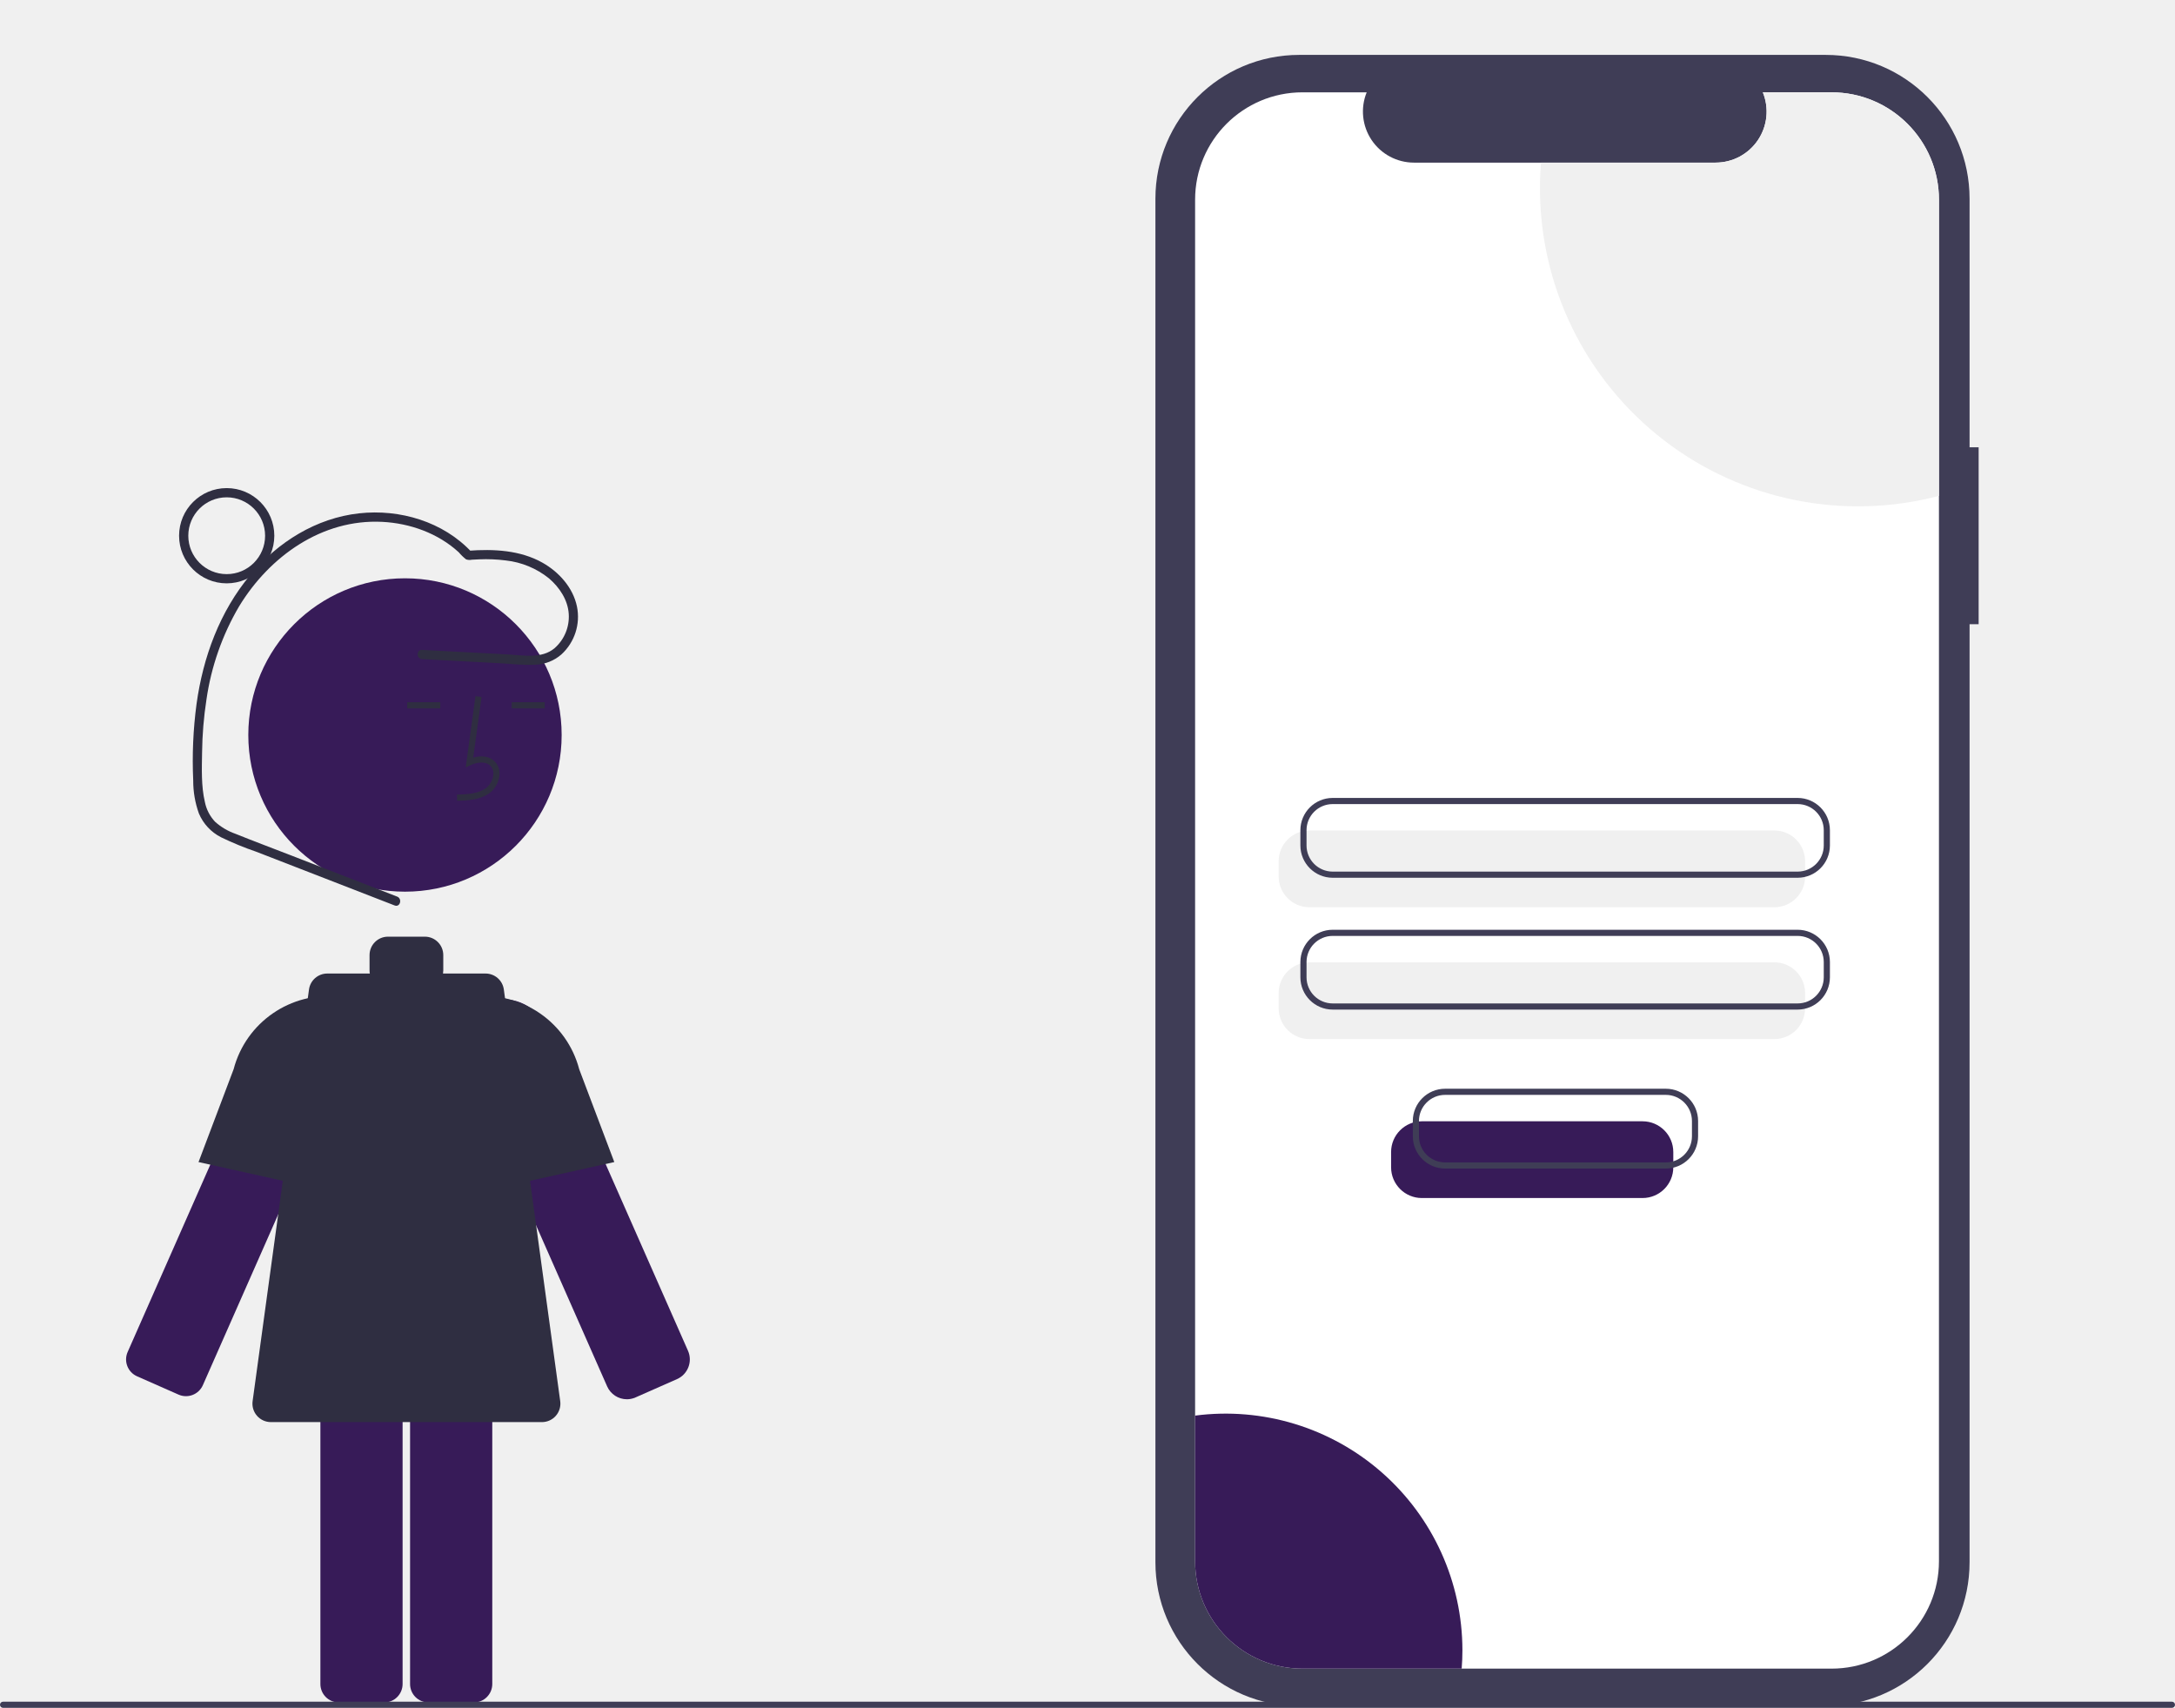
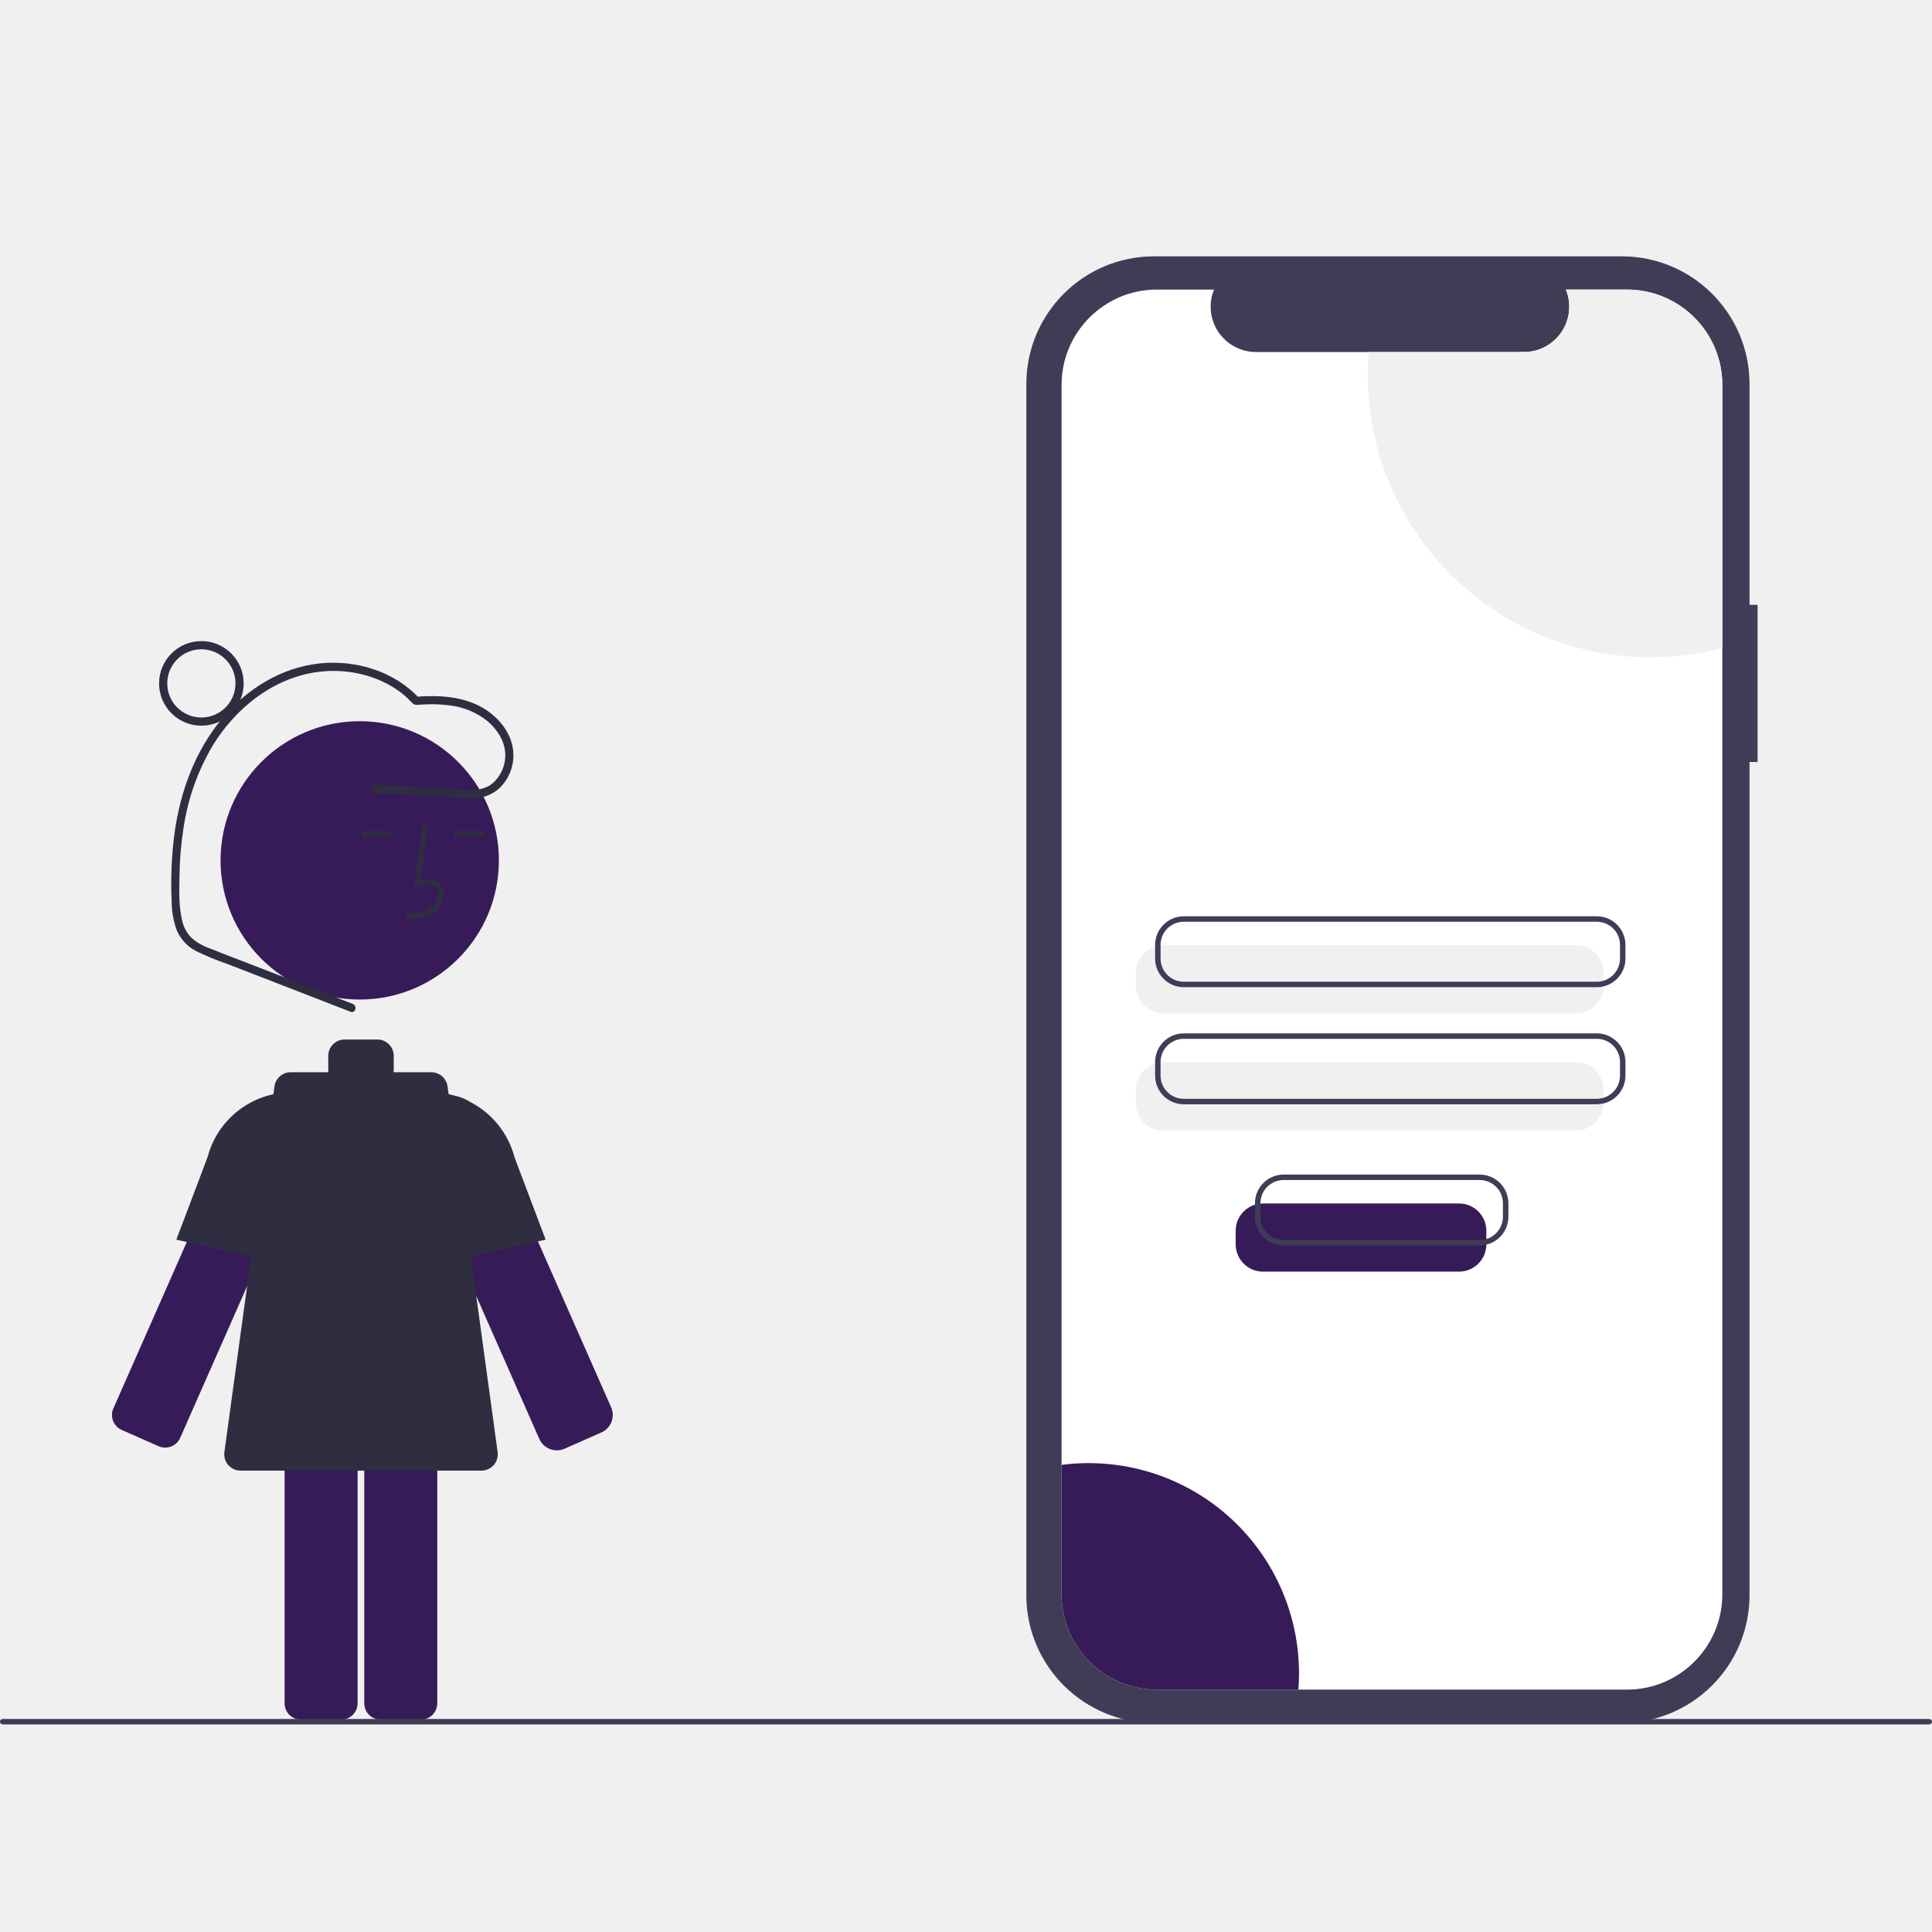
- <svg xmlns="http://www.w3.org/2000/svg" data-name="Layer 1" width="708" height="555.867" viewBox="0 0 708 555.867">
+ <svg xmlns="http://www.w3.org/2000/svg" data-name="Layer 1" width="200" height="200" viewBox="0 0 708 555.867">
  <path id="b10fb2cf-c586-4c5f-9fbf-e678f5ffa3db-131" data-name="Path 133" d="M890.465,679.515a211.722,211.722,0,0,1-46.196,37.27c-.392.241-.79.467-1.189.7l-27.639-24.463c.29-.27.612-.572.958-.905C836.992,672.563,939.229,535.838,946.042,502.544,945.572,505.317,952.189,614.094,890.465,679.515Z" transform="translate(-246 -172.0663)" fill="#f0f0f0" />
  <path id="a32c10c7-75df-4179-a648-6a8d2a687209-132" data-name="Path 134" d="M849.602,721.505c-.523.125-1.054.241-1.588.348l-20.735-18.353c.405-.141.879-.309,1.42-.496,8.897-3.15,35.394-12.66,61.764-23.492,28.334-11.644,56.533-24.8,62.598-33.227C951.76,648.244,911.686,707.622,849.602,721.505Z" transform="translate(-246 -172.0663)" fill="#f0f0f0" />
  <path d="M890.082,317.646h-2.953V236.753a46.819,46.819,0,0,0-46.819-46.819H668.926a46.819,46.819,0,0,0-46.819,46.819v443.789a46.819,46.819,0,0,0,46.819,46.819H840.31a46.819,46.819,0,0,0,46.819-46.819V375.228h2.953Z" transform="translate(-246 -172.0663)" fill="#3f3d56" />
  <path d="M877.163,237.074V680.217a34.957,34.957,0,0,1-34.969,34.957H669.984a34.954,34.954,0,0,1-34.957-34.957V237.074a34.954,34.954,0,0,1,34.957-34.957h20.898a16.619,16.619,0,0,0,15.383,22.88h98.181a16.601,16.601,0,0,0,15.384-22.88H842.193A34.957,34.957,0,0,1,877.163,237.074Z" transform="translate(-246 -172.0663)" fill="#fff" />
  <path d="M823.595,467.355H672.228a10.011,10.011,0,0,1-10-10v-4.978a10.011,10.011,0,0,1,10-10h151.367a10.011,10.011,0,0,1,10,10v4.978A10.011,10.011,0,0,1,823.595,467.355Z" transform="translate(-246 -172.0663)" fill="#f0f0f0" />
  <path d="M823.595,510.262H672.228a10.011,10.011,0,0,1-10-10v-4.978a10.011,10.011,0,0,1,10-10h151.367a10.011,10.011,0,0,1,10,10v4.978A10.011,10.011,0,0,1,823.595,510.262Z" transform="translate(-246 -172.0663)" fill="#f0f0f0" />
  <path d="M831.166,457.759H679.8a10.512,10.512,0,0,1-10.5-10.5v-4.978a10.512,10.512,0,0,1,10.5-10.5h151.367a10.512,10.512,0,0,1,10.5,10.5v4.978A10.512,10.512,0,0,1,831.166,457.759Zm-151.367-23.978a8.51,8.51,0,0,0-8.5,8.5v4.978a8.51,8.51,0,0,0,8.5,8.5h151.367a8.51,8.51,0,0,0,8.5-8.5v-4.978a8.51,8.51,0,0,0-8.5-8.5Z" transform="translate(-246 -172.0663)" fill="#3f3d56" />
  <path d="M831.166,500.666H679.8a10.512,10.512,0,0,1-10.5-10.5V485.189a10.512,10.512,0,0,1,10.5-10.5h151.367a10.512,10.512,0,0,1,10.5,10.5v4.978A10.512,10.512,0,0,1,831.166,500.666ZM679.8,476.689a8.51,8.51,0,0,0-8.5,8.5v4.978a8.51,8.51,0,0,0,8.5,8.5h151.367a8.51,8.51,0,0,0,8.5-8.5V485.189a8.51,8.51,0,0,0-8.5-8.5Z" transform="translate(-246 -172.0663)" fill="#3f3d56" />
  <path d="M877.163,237.074V333.464A103.539,103.539,0,0,1,747.28,233.389q0-4.24.341-8.392h56.826a16.601,16.601,0,0,0,15.384-22.88H842.193A34.957,34.957,0,0,1,877.163,237.074Z" transform="translate(-246 -172.0663)" fill="#f0f0f0" />
  <path d="M722.041,709.154c0,2.032-.076,4.038-.24,6.02H669.984a34.954,34.954,0,0,1-34.957-34.957v-47.4a77.073,77.073,0,0,1,87.013,76.337Z" transform="translate(-246 -172.0663)" fill="#371b58" />
  <path d="M304.121,625.985a6.007,6.007,0,0,0,7.911-3.067l46.679-105.794a13.379,13.379,0,0,0-17.077-17.876h-0a13.199,13.199,0,0,0-6.75,5.78,13.649,13.649,0,0,0-.654,1.293l-46.679,105.794a6,6,0,0,0,3.067,7.912Z" transform="translate(-246 -172.0663)" fill="#371b58" />
  <path d="M356.795,560.557l-46.172-10.261,11.428-30.232a31.95,31.95,0,0,1,34.299-23.628l.445.049Z" transform="translate(-246 -172.0663)" fill="#2f2e41" />
  <path d="M450.055,627.498a7.028,7.028,0,0,1-6.412-4.177L396.964,517.527a14.381,14.381,0,0,1,25.609-12.997v-0a14.618,14.618,0,0,1,.703,1.388l46.679,105.794a7,7,0,0,1-3.579,9.23l-13.961,6.16-.007-.016A6.944,6.944,0,0,1,450.055,627.498Z" transform="translate(-246 -172.0663)" fill="#371b58" />
  <path d="M385.485,591.169a6.007,6.007,0,0,0-6,6V720.183a6.007,6.007,0,0,0,6,6H400.245a6.007,6.007,0,0,0,6-6V597.169a6.007,6.007,0,0,0-6-6Z" transform="translate(-246 -172.0663)" fill="#371b58" />
  <path d="M356.293,591.169a6.007,6.007,0,0,0-6,6V720.183a6.007,6.007,0,0,0,6,6h14.76a6.007,6.007,0,0,0,6-6V597.169a6.007,6.007,0,0,0-6-6Z" transform="translate(-246 -172.0663)" fill="#371b58" />
  <circle cx="131.828" cy="239.224" r="51" fill="#371b58" />
  <path d="M394.8,432.699c3.306-.092,7.42-.207,10.59-2.522a8.133,8.133,0,0,0,3.2-6.073,5.471,5.471,0,0,0-1.86-4.493c-1.656-1.399-4.073-1.727-6.678-.961l2.699-19.726-1.981-.271L397.596,421.843l1.655-.759c1.918-.88,4.552-1.328,6.188.055a3.515,3.515,0,0,1,1.153,2.896,6.147,6.147,0,0,1-2.381,4.528c-2.467,1.802-5.746,2.034-9.466,2.138Z" transform="translate(-246 -172.0663)" fill="#2f2e41" />
  <rect x="166.55" y="228.559" width="10.772" height="2" fill="#2f2e41" />
  <rect x="132.55" y="228.559" width="10.772" height="2" fill="#2f2e41" />
  <path d="M428.362,628.119l-18.356-134a6,6,0,0,0-5.945-5.186H390.205a6.025,6.025,0,0,0,.09-1v-5a6,6,0,0,0-6-6h-12a6,6,0,0,0-6,6v5a6.025,6.025,0,0,0,.09,1H352.53a6,6,0,0,0-5.945,5.186l-18.356,134a6,6,0,0,0,5.944,6.814h88.244A6,6,0,0,0,428.362,628.119Z" transform="translate(-246 -172.0663)" fill="#2f2e41" />
  <path d="M399.795,560.557V496.486l.445-.049a31.961,31.961,0,0,1,34.315,23.68l11.411,30.18Z" transform="translate(-246 -172.0663)" fill="#2f2e41" />
  <path d="M375.26,463.882l-35.275-13.692c-5.768-2.239-11.569-4.41-17.307-6.726a19.726,19.726,0,0,1-6.662-3.926,13.09,13.09,0,0,1-3.321-6.427c-1.223-5.171-1.002-10.825-.915-16.102a122.699,122.699,0,0,1,1.422-17.241,83.286,83.286,0,0,1,10.65-30.38c9.893-16.232,26.937-28.444,46.543-27.469,9.077.451,18.206,3.708,24.949,9.914a15.751,15.751,0,0,0,2.355,2.282,3.268,3.268,0,0,0,1.876.126q1.234-.079,2.471-.121a51.043,51.043,0,0,1,8.566.359,27.121,27.121,0,0,1,14.13,5.867c3.37,2.899,6.112,6.992,6.395,11.54a13.66,13.66,0,0,1-4.614,11.151c-4.209,3.547-10.213,2.3-15.261,2.033l-18.494-.98-9.37-.496c-1.929-.102-1.924,2.898,0,3l24.905,1.319c4.002.212,8.127.732,12.132.492a13.574,13.574,0,0,0,8.333-3.352,16.628,16.628,0,0,0,5.037-15.601c-1.284-6.138-5.852-11.215-11.207-14.235-7.286-4.11-15.988-4.504-24.141-3.896l1.061.439c-9.222-9.898-23.349-14.077-36.61-12.615-14.002,1.544-26.456,9.356-35.404,20.038-9.976,11.909-15.413,26.76-17.527,42.03a139.839,139.839,0,0,0-1.082,24.88,31.35,31.35,0,0,0,1.852,10.751,15.39,15.39,0,0,0,7.225,7.746,103.398,103.398,0,0,0,11.468,4.711L342.436,454.344l25.528,9.909,6.498,2.522c1.801.699,2.581-2.201.798-2.893Z" transform="translate(-246 -172.0663)" fill="#2f2e41" />
  <path d="M319.795,361.934a15.5,15.5,0,1,1,15.5-15.5A15.517,15.517,0,0,1,319.795,361.934Zm0-28a12.5,12.5,0,1,0,12.5,12.5A12.514,12.514,0,0,0,319.795,333.934Z" transform="translate(-246 -172.0663)" fill="#2f2e41" />
  <rect x="528.177" y="440.815" width="42.237" height="42.237" transform="translate(147.6141 -410.7547) rotate(37.40978)" fill="#f0f0f0" />
  <path d="M389.295,228.934a33.949,33.949,0,0,1,27.277,13.702l19.59-25.614-58.779-44.956-44.956,58.779,25.333,19.376A34.003,34.003,0,0,1,389.295,228.934Z" transform="translate(-246 -172.0663)" fill="#f0f0f0" />
  <path d="M953,727.934H247a1,1,0,0,1,0-2H953a1,1,0,0,1,0,2Z" transform="translate(-246 -172.0663)" fill="#3f3d56" />
  <path d="M780.687,562.003H708.825a10.011,10.011,0,0,1-10-10v-4.978a10.011,10.011,0,0,1,10-10h71.862a10.011,10.011,0,0,1,10,10v4.978A10.011,10.011,0,0,1,780.687,562.003Z" transform="translate(-246 -172.0663)" fill="#371b58" />
  <path d="M788.259,552.407H716.397a10.512,10.512,0,0,1-10.5-10.5v-4.978a10.512,10.512,0,0,1,10.5-10.5h71.862a10.512,10.512,0,0,1,10.5,10.5v4.978A10.512,10.512,0,0,1,788.259,552.407Zm-71.862-23.978a8.51,8.51,0,0,0-8.5,8.5v4.978a8.51,8.51,0,0,0,8.5,8.5h71.862a8.51,8.51,0,0,0,8.5-8.5v-4.978a8.51,8.51,0,0,0-8.5-8.5Z" transform="translate(-246 -172.0663)" fill="#3f3d56" />
</svg>
